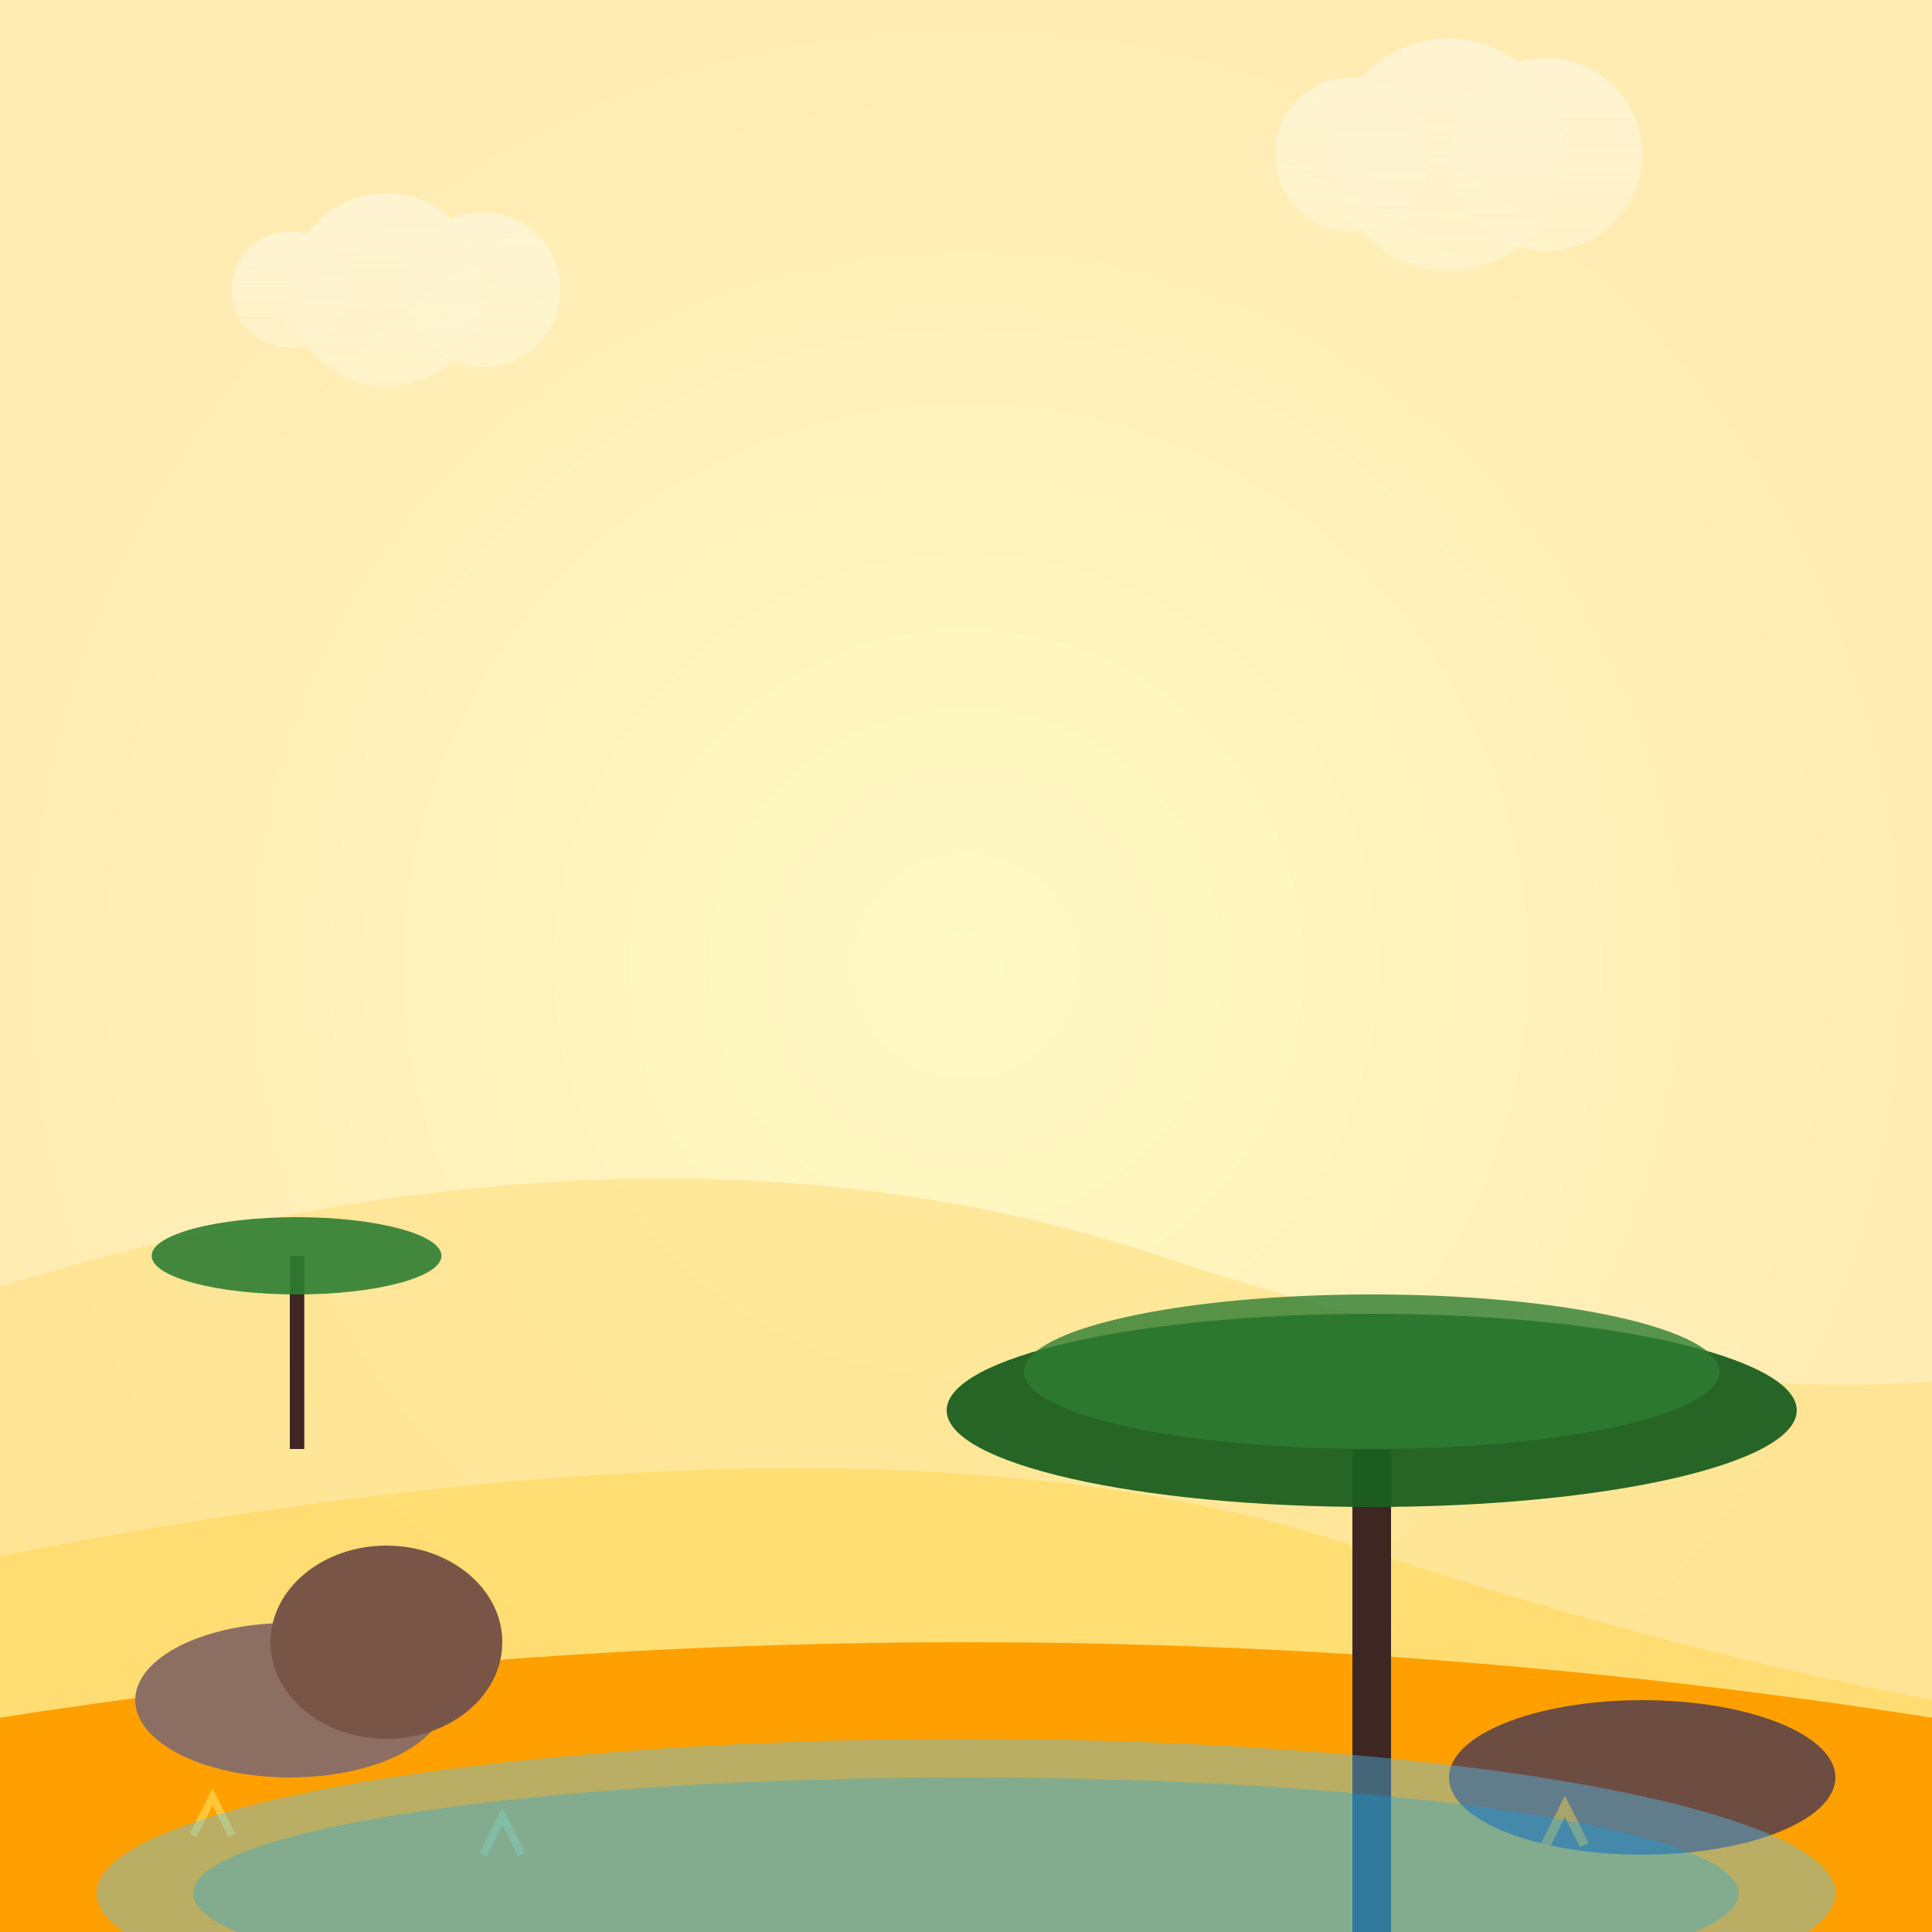
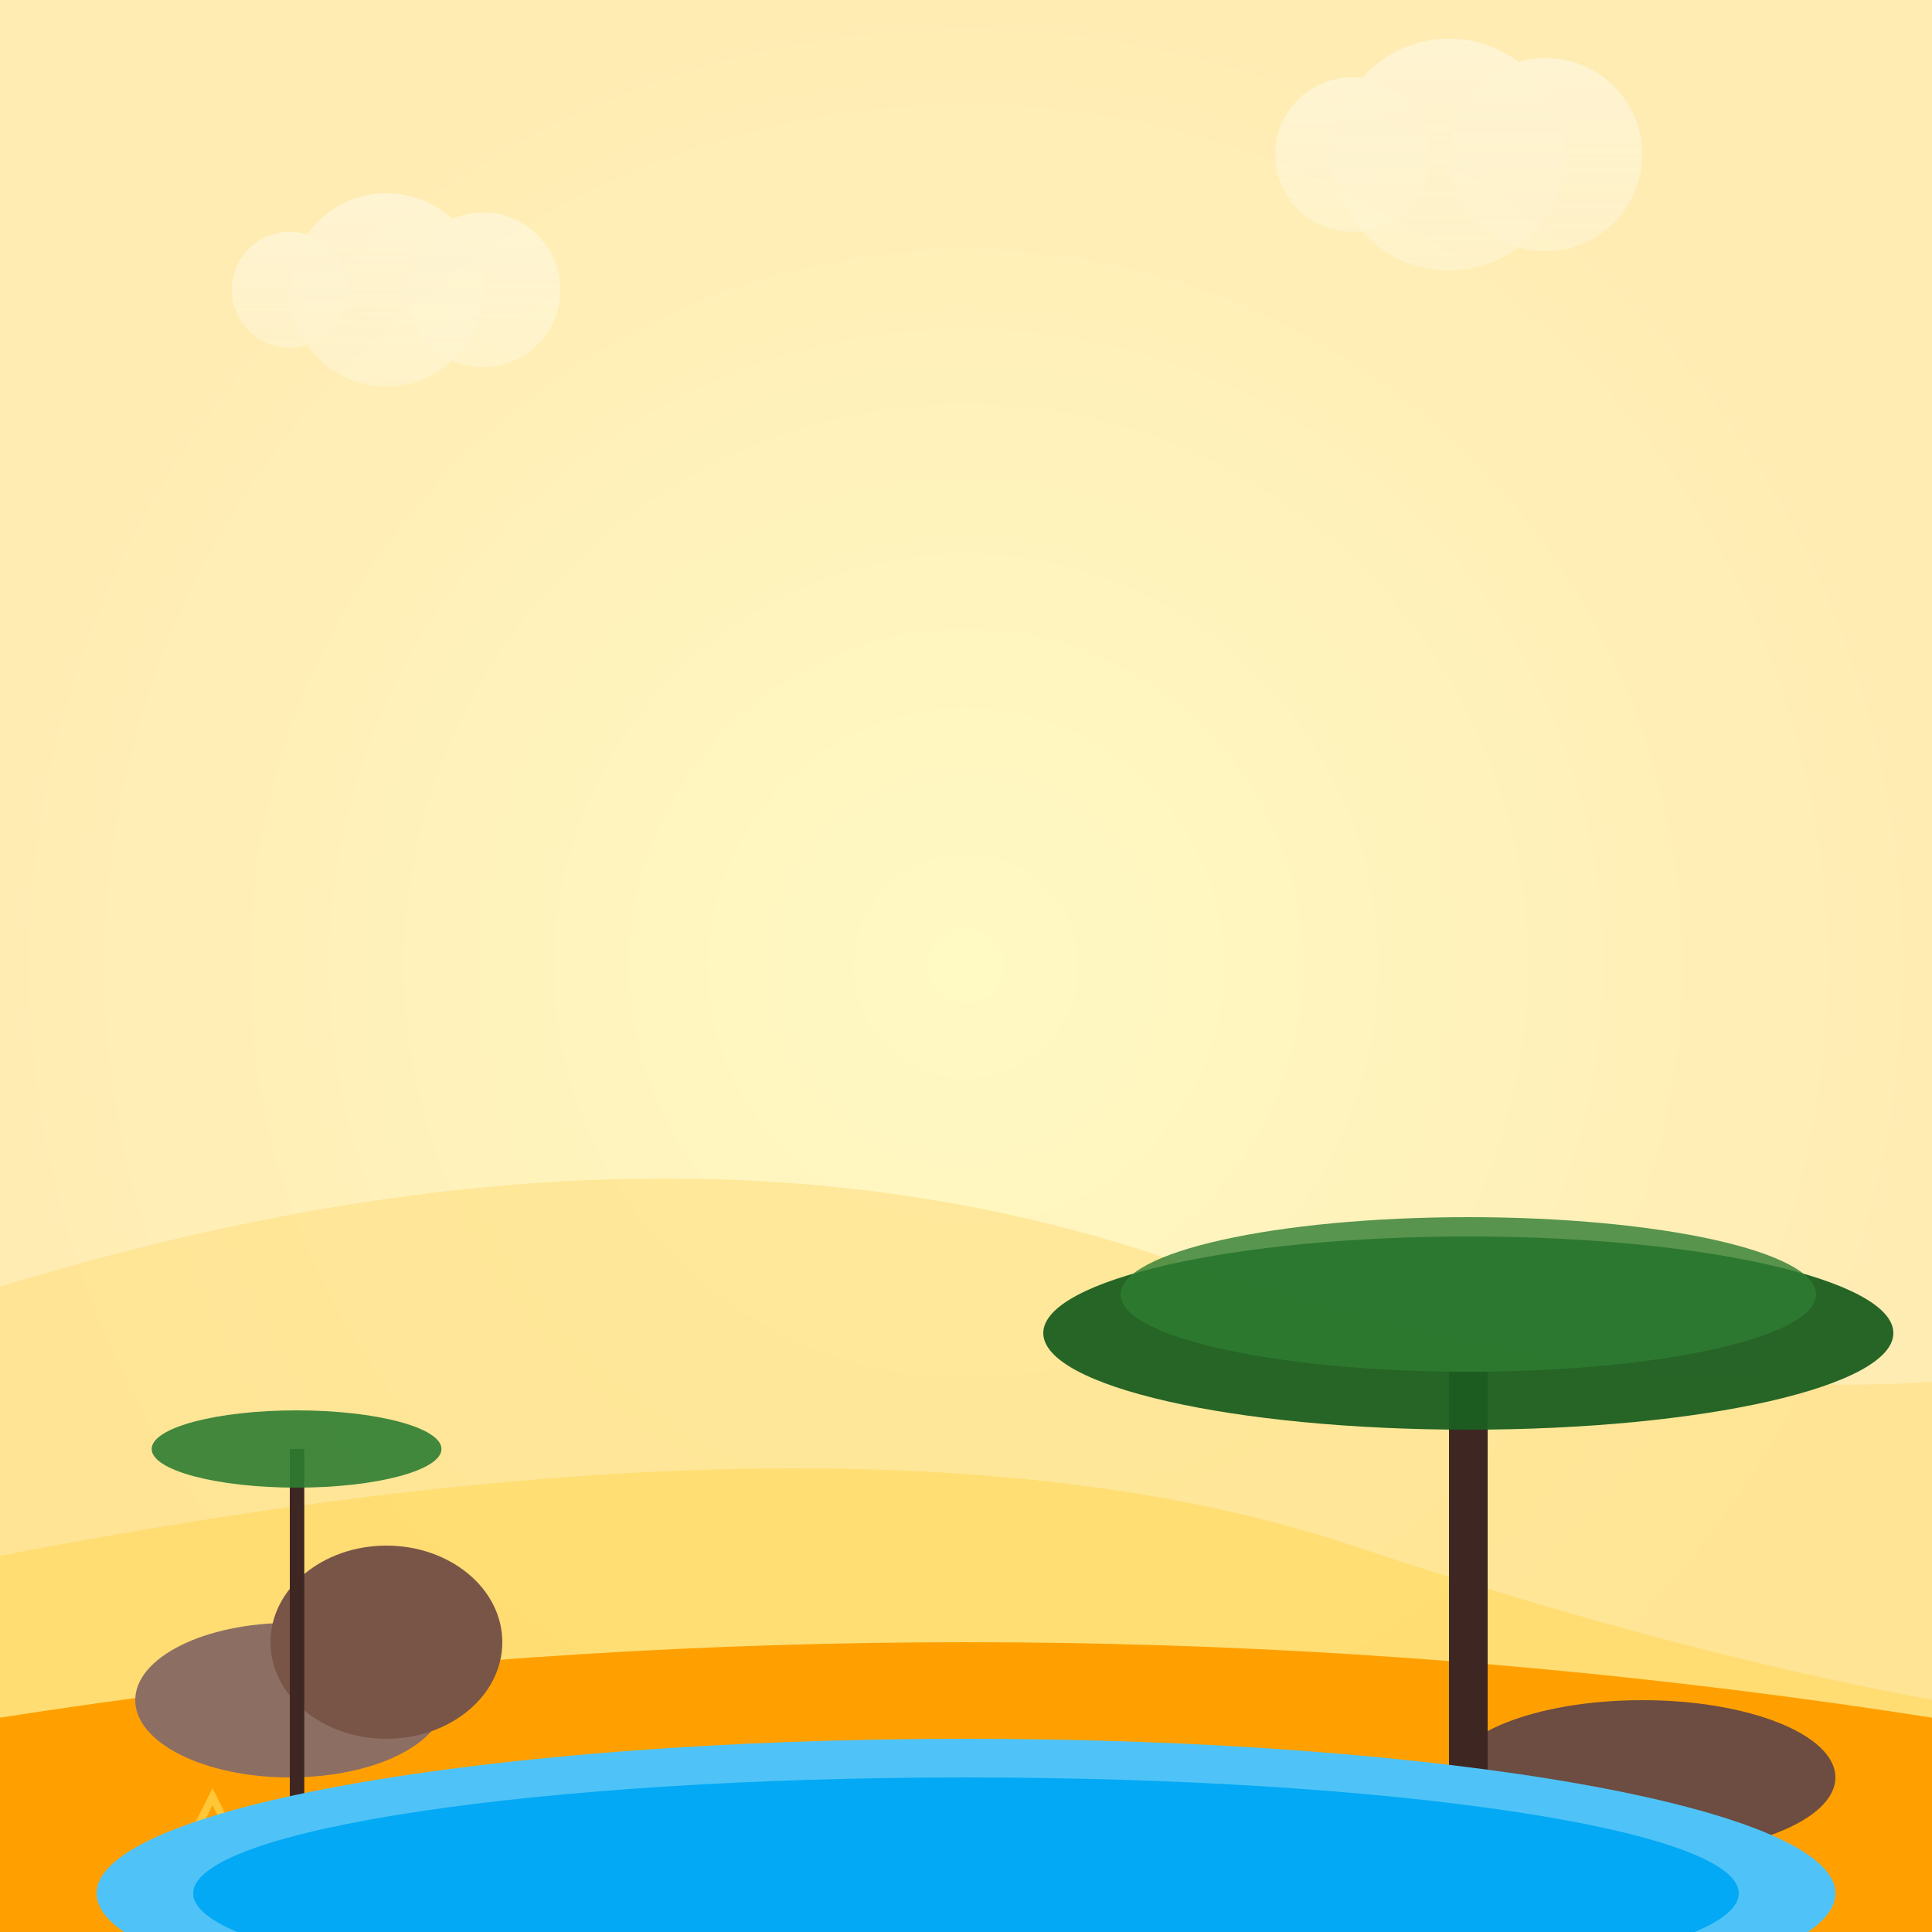
<svg xmlns="http://www.w3.org/2000/svg" viewBox="0 0 1000 1000">
  <defs>
    <radialGradient id="sky-grad" cx="50%" cy="50%" r="50%">
      <stop offset="0%" stop-color="#FFF9C4" />
      <stop offset="100%" stop-color="#FFECB3" />
    </radialGradient>
    <linearGradient id="cloud-grad" x1="0" y1="0" x2="0" y2="1">
      <stop offset="0%" stop-color="white" />
      <stop offset="100%" stop-color="#fdfcf1" stop-opacity="0.8" />
    </linearGradient>
  </defs>
+   <style>
+         .cloud-drift { animation: drift 25s infinite linear alternate; }
+         @keyframes drift {
+             from { transform: translateX(-60px); }
+             to { transform: translateX(60px); }
+         }
+         .tree-sway { animation: sway 8s infinite ease-in-out; transform-origin: center bottom; }
+         @keyframes sway {
+             0%, 100% { transform: rotate(-1deg); }
+             50% { transform: rotate(1.5deg); }
+         }
+         .grass-sway { animation: grass 4s infinite ease-in-out; transform-origin: center bottom; }
+         @keyframes grass {
+             0%, 100% { transform: skewX(-5deg); }
+             50% { transform: skewX(5deg); }
+         }
+         .water-ripple { animation: ripple 5s infinite alternate ease-in-out; transform-origin: center; }
+         @keyframes ripple {
+             from { transform: scale(1); opacity: 0.3; }
+             to { transform: scale(1.05); opacity: 0.45; }
+         }
+     </style>
  <rect width="1000" height="1000" fill="url(#sky-grad)" />
-   <g opacity="0.4">
+   <g class="cloud-drift" opacity="0.4">
    <circle cx="200" cy="150" r="50" fill="url(#cloud-grad)" />
    <circle cx="250" cy="150" r="40" fill="url(#cloud-grad)" />
    <circle cx="150" cy="150" r="30" fill="url(#cloud-grad)" />
    <circle cx="750" cy="80" r="60" fill="url(#cloud-grad)" />
    <circle cx="800" cy="80" r="50" fill="url(#cloud-grad)" />
    <circle cx="700" cy="80" r="40" fill="url(#cloud-grad)" />
  </g>
  <path d="M-100 700 Q300 550 600 650 T1100 700 V1000 H-100 Z" fill="#FFE082" opacity="0.6" />
  <path d="M-200 850 Q400 700 700 800 T1200 900 V1000 H-200 Z" fill="#FFD54F" opacity="0.5" />
  <path d="M-300 950 Q500 750 1300 950 V1000 H-300 Z" fill="#FFA000" />
  <ellipse cx="150" cy="880" rx="80" ry="40" fill="#8D6E63" />
  <ellipse cx="200" cy="850" rx="60" ry="50" fill="#795548" />
  <ellipse cx="850" cy="920" rx="100" ry="40" fill="#6D4C41" />
-   <g transform="translate(150, 650) scale(0.5)">
-     <rect x="0" y="0" width="15" height="200" fill="#3E2723" />
-     <ellipse cx="7" cy="0" rx="150" ry="40" fill="#2E7D32" opacity="0.9" />
+   <g class="tree-sway" transform="translate(150, 950) scale(0.5)">
+     <rect x="0" y="-400" width="15" height="400" fill="#3E2723" />
+     <ellipse cx="7" cy="-400" rx="150" ry="40" fill="#2E7D32" opacity="0.9" />
  </g>
-   <g transform="translate(700, 750)">
-     <rect x="0" y="0" width="20" height="250" fill="#3E2723" />
-     <ellipse cx="10" cy="-20" rx="220" ry="50" fill="#1B5E20" opacity="0.95" />
-     <ellipse cx="10" cy="-40" rx="180" ry="40" fill="#2E7D32" opacity="0.8" />
+   <g class="tree-sway" transform="translate(750, 960)">
+     <rect x="0" y="-250" width="20" height="250" fill="#3E2723" />
+     <ellipse cx="10" cy="-270" rx="220" ry="50" fill="#1B5E20" opacity="0.95" />
+     <ellipse cx="10" cy="-290" rx="180" ry="40" fill="#2E7D32" opacity="0.8" />
  </g>
-   <path d="M100 950 L110 930 L120 950 M250 960 L260 940 L270 960" stroke="#FFD54F" stroke-width="4" fill="none" opacity="0.7" />
-   <path d="M400 970 L410 950 L420 970 M800 955 L810 935 L820 955" stroke="#FFA000" stroke-width="5" fill="none" opacity="0.8" />
-   <ellipse cx="500" cy="980" rx="450" ry="80" fill="#4FC3F7" opacity="0.4" />
-   <ellipse cx="500" cy="980" rx="400" ry="60" fill="#03A9F4" opacity="0.3" />
+   <path class="grass-sway" d="M100 950 L110 930 L120 950 M250 960 L260 940 L270 960" stroke="#FFD54F" stroke-width="4" fill="none" opacity="0.7" />
+   <path class="grass-sway" d="M400 970 L410 950 L420 970 M800 955 L810 935 L820 955" stroke="#FFA000" stroke-width="5" fill="none" opacity="0.8" />
+   <g class="water-ripple">
+     <ellipse cx="500" cy="980" rx="450" ry="80" fill="#4FC3F7" />
+     <ellipse cx="500" cy="980" rx="400" ry="60" fill="#03A9F4" />
+   </g>
</svg>
